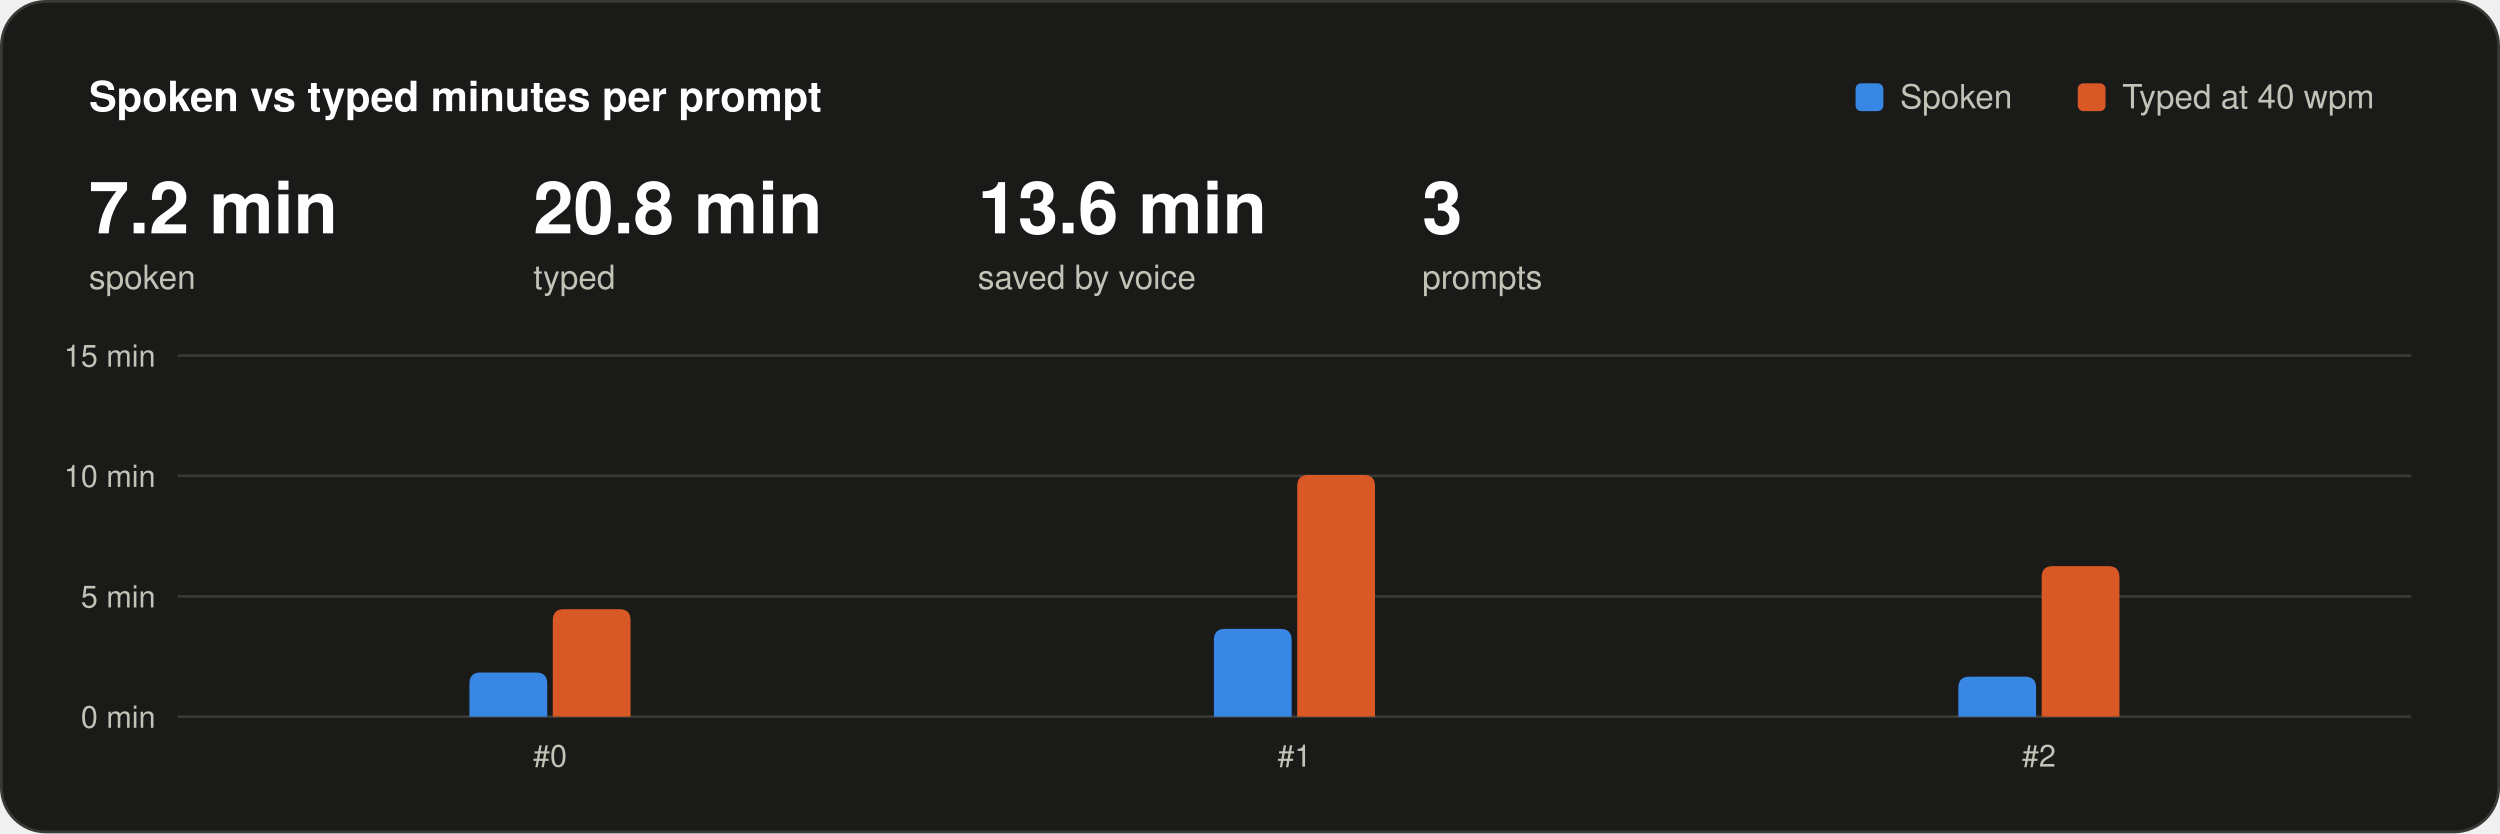
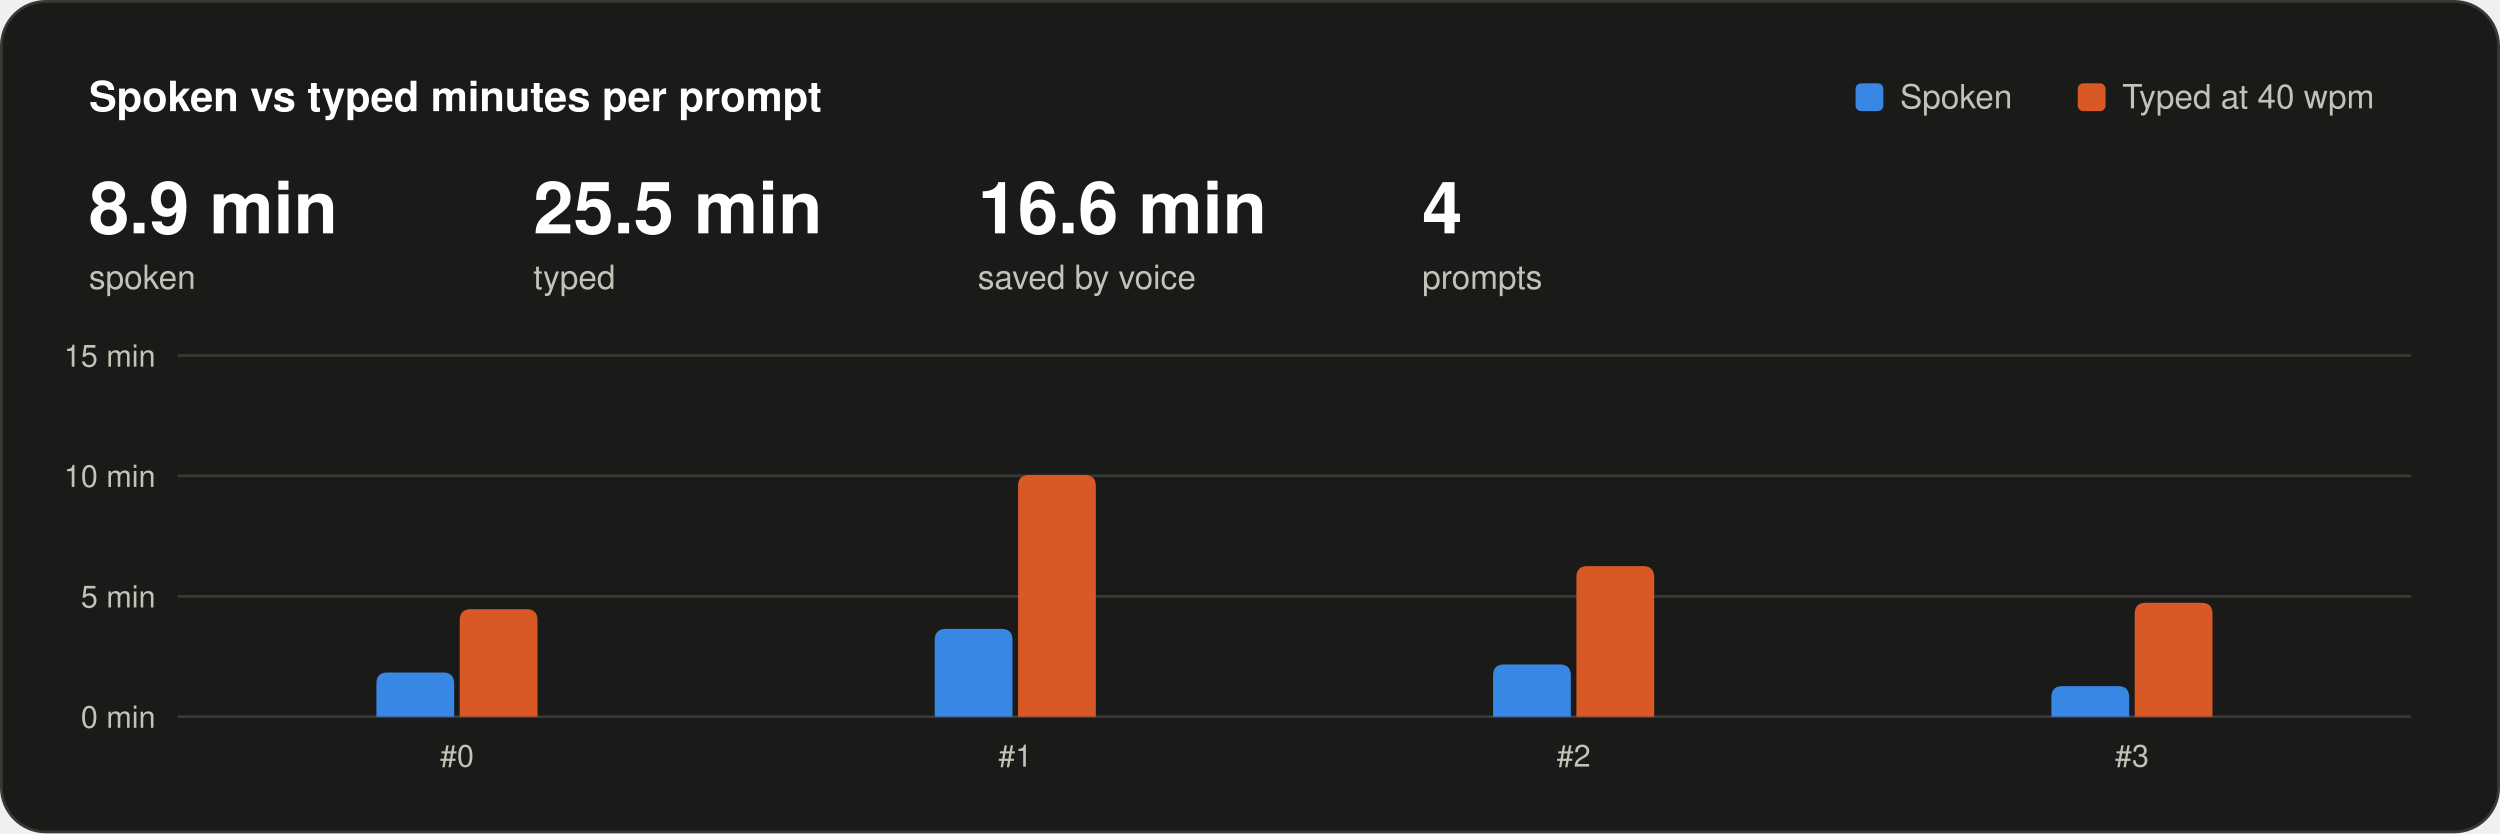
- <svg xmlns="http://www.w3.org/2000/svg" width="900" height="300" viewBox="0 0 900 300" role="img" aria-label="Spoken 7.2 min versus typed 20.8 min across 3 prompts" font-family="-apple-system,Segoe UI,Helvetica,Arial,sans-serif">
+ <svg xmlns="http://www.w3.org/2000/svg" width="900" height="300" viewBox="0 0 900 300" role="img" aria-label="Spoken 8.9 min versus typed 25.5 min across 4 prompts" font-family="-apple-system,Segoe UI,Helvetica,Arial,sans-serif">
  <rect x="0.5" y="0.5" width="899" height="299" rx="16" fill="#1a1a19" stroke="#383835" />
  <text x="32" y="40" font-size="15" font-weight="600" fill="#ffffff">Spoken vs typed minutes per prompt</text>
  <rect x="668" y="30" width="10" height="10" rx="2" fill="#3987e5" />
  <text x="684" y="39" font-size="12" fill="#c3c2b7">Spoken</text>
  <rect x="748" y="30" width="10" height="10" rx="2" fill="#d95926" />
  <text x="764" y="39" font-size="12" fill="#c3c2b7">Typed at 40 wpm</text>
-   <text x="32" y="84" font-size="26" font-weight="700" fill="#ffffff">7.2 min</text>
+   <text x="32" y="84" font-size="26" font-weight="700" fill="#ffffff">8.9 min</text>
  <text x="32" y="104" font-size="12" fill="#c3c2b7">spoken</text>
-   <text x="192" y="84" font-size="26" font-weight="700" fill="#ffffff">20.8 min</text>
+   <text x="192" y="84" font-size="26" font-weight="700" fill="#ffffff">25.5 min</text>
  <text x="192" y="104" font-size="12" fill="#c3c2b7">typed</text>
-   <text x="352" y="84" font-size="26" font-weight="700" fill="#ffffff">13.6 min</text>
+   <text x="352" y="84" font-size="26" font-weight="700" fill="#ffffff">16.6 min</text>
  <text x="352" y="104" font-size="12" fill="#c3c2b7">saved by voice</text>
-   <text x="512" y="84" font-size="26" font-weight="700" fill="#ffffff">3</text>
+   <text x="512" y="84" font-size="26" font-weight="700" fill="#ffffff">4</text>
  <text x="512" y="104" font-size="12" fill="#c3c2b7">prompts</text>
  <line x1="64" x2="868" y1="258.0" y2="258.0" stroke="#383835" />
  <text x="56" y="262.0" font-size="11" text-anchor="end" fill="#c3c2b7">0 min</text>
  <line x1="64" x2="868" y1="214.7" y2="214.7" stroke="#383835" />
  <text x="56" y="218.7" font-size="11" text-anchor="end" fill="#c3c2b7">5 min</text>
  <line x1="64" x2="868" y1="171.3" y2="171.3" stroke="#383835" />
  <text x="56" y="175.3" font-size="11" text-anchor="end" fill="#c3c2b7">10 min</text>
  <line x1="64" x2="868" y1="128.0" y2="128.0" stroke="#383835" />
  <text x="56" y="132.0" font-size="11" text-anchor="end" fill="#c3c2b7">15 min</text>
-   <path class="bar" d="M169.0,258.0V246.1Q169.0,242.1 173.0,242.1H193.0Q197.0,242.1 197.0,246.1V258.0Z" fill="#3987e5" />
-   <path class="bar" d="M199.0,258.0V223.3Q199.0,219.3 203.0,219.3H223.0Q227.0,219.3 227.0,223.3V258.0Z" fill="#d95926" />
-   <text x="198.0" y="276" font-size="11" text-anchor="middle" fill="#c3c2b7">#0</text>
-   <path class="bar" d="M437.0,258.0V230.4Q437.0,226.4 441.0,226.4H461.0Q465.0,226.4 465.0,230.4V258.0Z" fill="#3987e5" />
-   <path class="bar" d="M467.0,258.0V175.0Q467.0,171.0 471.0,171.0H491.0Q495.0,171.0 495.0,175.0V258.0Z" fill="#d95926" />
-   <text x="466.0" y="276" font-size="11" text-anchor="middle" fill="#c3c2b7">#1</text>
-   <path class="bar" d="M705.0,258.0V247.6Q705.0,243.6 709.0,243.6H729.0Q733.0,243.6 733.0,247.6V258.0Z" fill="#3987e5" />
-   <path class="bar" d="M735.0,258.0V207.8Q735.0,203.8 739.0,203.8H759.0Q763.0,203.8 763.0,207.8V258.0Z" fill="#d95926" />
-   <text x="734.0" y="276" font-size="11" text-anchor="middle" fill="#c3c2b7">#2</text>
+   <path class="bar" d="M135.5,258.0V246.1Q135.5,242.1 139.5,242.1H159.5Q163.5,242.1 163.5,246.1V258.0Z" fill="#3987e5" />
+   <path class="bar" d="M165.5,258.0V223.3Q165.5,219.3 169.5,219.3H189.5Q193.5,219.3 193.5,223.3V258.0Z" fill="#d95926" />
+   <text x="164.5" y="276" font-size="11" text-anchor="middle" fill="#c3c2b7">#0</text>
+   <path class="bar" d="M336.5,258.0V230.4Q336.5,226.4 340.5,226.4H360.5Q364.5,226.4 364.5,230.4V258.0Z" fill="#3987e5" />
+   <path class="bar" d="M366.5,258.0V175.0Q366.5,171.0 370.5,171.0H390.5Q394.5,171.0 394.5,175.0V258.0Z" fill="#d95926" />
+   <text x="365.5" y="276" font-size="11" text-anchor="middle" fill="#c3c2b7">#1</text>
+   <path class="bar" d="M537.5,258.0V243.2Q537.5,239.2 541.5,239.2H561.5Q565.5,239.2 565.5,243.2V258.0Z" fill="#3987e5" />
+   <path class="bar" d="M567.5,258.0V207.8Q567.5,203.8 571.5,203.8H591.5Q595.5,203.8 595.5,207.8V258.0Z" fill="#d95926" />
+   <text x="566.5" y="276" font-size="11" text-anchor="middle" fill="#c3c2b7">#2</text>
+   <path class="bar" d="M738.5,258.0V251.0Q738.5,247.0 742.5,247.0H762.5Q766.5,247.0 766.5,251.0V258.0Z" fill="#3987e5" />
+   <path class="bar" d="M768.5,258.0V221.0Q768.5,217.0 772.5,217.0H792.5Q796.5,217.0 796.5,221.0V258.0Z" fill="#d95926" />
+   <text x="767.5" y="276" font-size="11" text-anchor="middle" fill="#c3c2b7">#3</text>
</svg>
